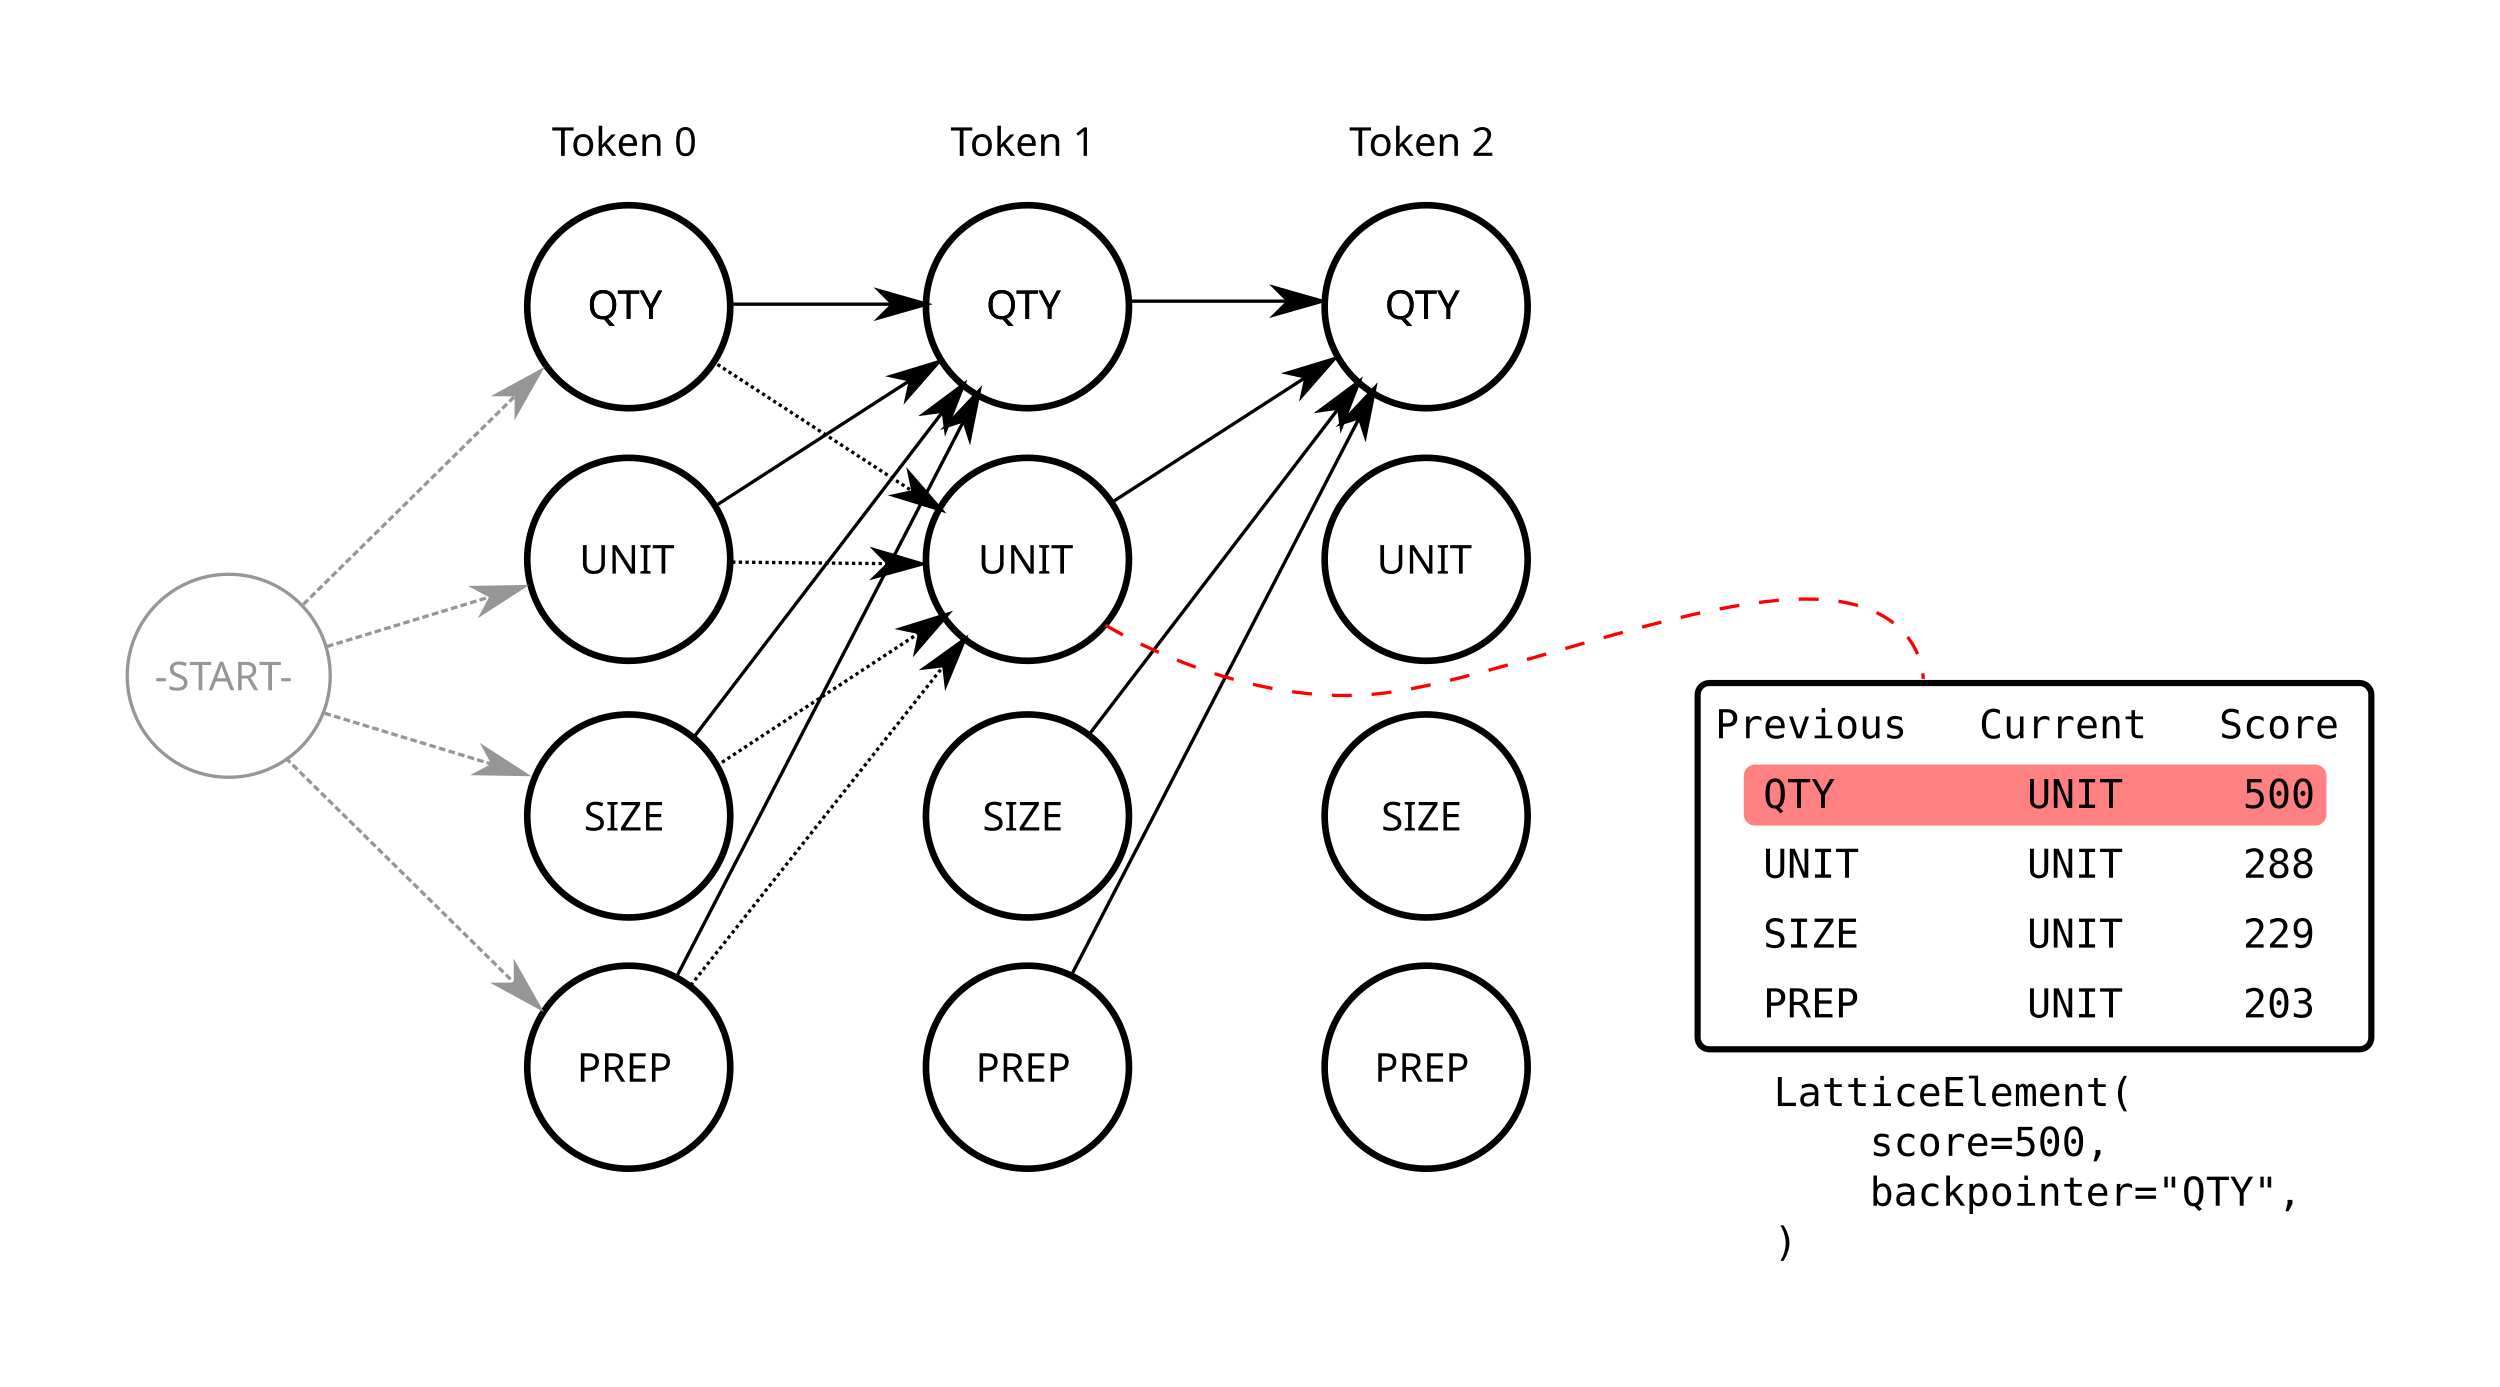
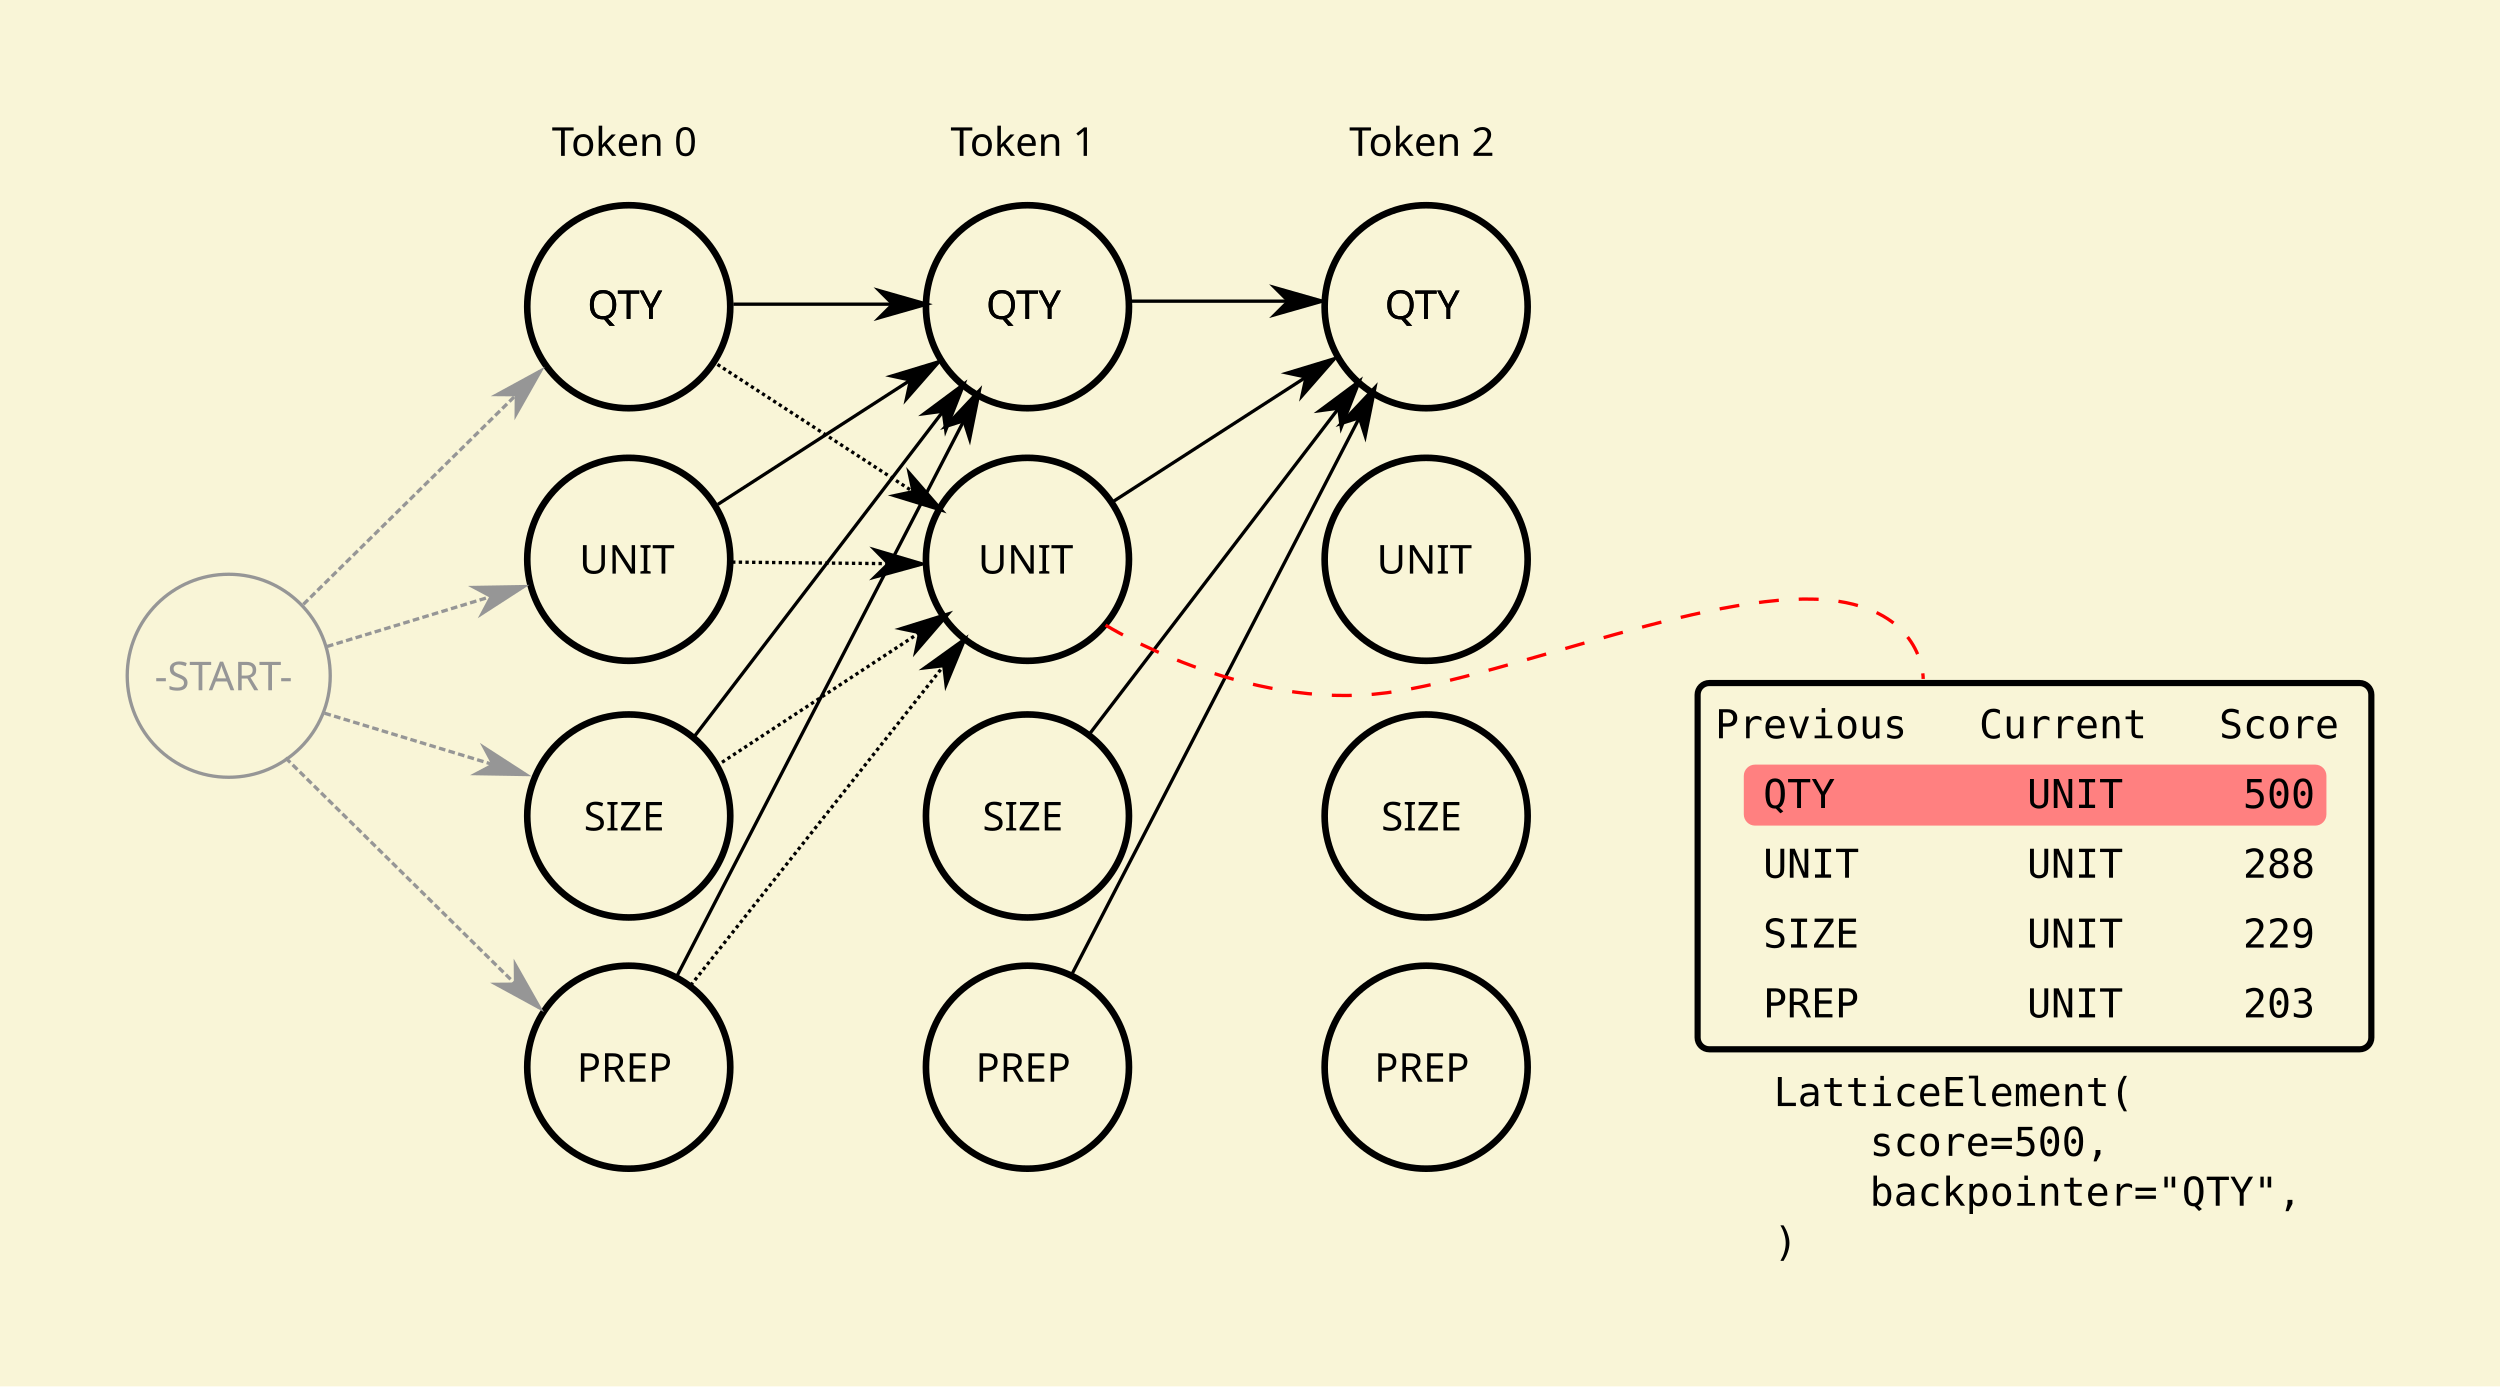
<svg xmlns="http://www.w3.org/2000/svg" width="199.085mm" height="110.403mm" viewBox="0 0 199.085 110.403" version="1.1" id="svg5">
  <defs id="defs2">
    <marker style="overflow:visible" id="Arrow1Mend" refX="0" refY="0" orient="auto">
      <path transform="matrix(-0.4,0,0,-0.4,-4,0)" style="fill:context-stroke;fill-rule:evenodd;stroke:context-stroke;stroke-width:1pt" d="M 0,0 5,-5 -12.5,0 5,5 Z" id="path39149" />
    </marker>
    <rect x="738.121" y="228.622" width="140.97" height="49.332" id="rect29317" />
    <marker style="overflow:visible" id="Arrow1Lend" refX="0" refY="0" orient="auto">
      <path transform="matrix(-0.8,0,0,-0.8,-10,0)" style="fill:context-stroke;fill-rule:evenodd;stroke:context-stroke;stroke-width:1pt" d="M 0,0 5,-5 -12.5,0 5,5 Z" id="path15415" />
    </marker>
  </defs>
  <g id="layer1" transform="translate(-3.730379,-0.7639727)">
+     <rect style="fill:#f9f5d7;fill-opacity:1;stroke-width:1.922;stroke-linecap:square;stroke-linejoin:bevel;stroke-dasharray:11.534, 11.534" id="rect958" width="199.085" height="110.403" x="3.73" y="0.764" ry="0" />
    <rect style="fill:#ff8080;fill-opacity:1;stroke:none;stroke-width:0.221;stroke-linecap:square;stroke-linejoin:bevel;stroke-miterlimit:4;stroke-dasharray:none;stroke-dashoffset:0;stroke-opacity:1" id="rect30887" width="46.397" height="4.859" x="142.596" y="61.653" ry="0.898" />
    <g id="g16634">
      <circle style="fill:none;stroke:#969696;stroke-width:0.265;stroke-linecap:square;stroke-linejoin:bevel;stroke-miterlimit:4;stroke-dasharray:none;stroke-dashoffset:0;stroke-opacity:1" id="circle972-3" cx="21.945" cy="54.578" r="8.083" />
      <text xml:space="preserve" style="font-size:3.175px;line-height:1.25;font-family:sans-serif;letter-spacing:0px;fill:#969696;fill-opacity:1;stroke-width:0.265;stroke-miterlimit:4;stroke-dasharray:none" x="16.048" y="55.734" id="text2421">
        <tspan id="tspan2419" style="font-size:3.175px;fill:#969696;fill-opacity:1;stroke-width:0.265;stroke-miterlimit:4;stroke-dasharray:none" x="16.048" y="55.734">-START-</tspan>
      </text>
    </g>
    <g id="g15181">
      <g id="g15146">
        <circle style="fill:none;stroke:#000000;stroke-width:0.529;stroke-linecap:square;stroke-linejoin:bevel;stroke-miterlimit:4;stroke-dasharray:none;stroke-dashoffset:0;stroke-opacity:1" id="path846" cx="53.8" cy="25.189" r="8.083" />
        <text xml:space="preserve" style="font-size:3.175px;line-height:1.25;font-family:sans-serif;letter-spacing:0px;fill:#000000;fill-opacity:1;stroke-width:0.265" x="50.518" y="26.162" id="text10023">
          <tspan id="tspan10021" style="font-size:3.175px;fill:#000000;fill-opacity:1;stroke-width:0.265" x="50.518" y="26.162">QTY</tspan>
        </text>
        <text xml:space="preserve" style="font-size:3.175px;line-height:1.25;font-family:sans-serif;letter-spacing:0px;fill:#000000;fill-opacity:1;stroke-width:0.265" x="50.518" y="26.162" id="text10775">
          <tspan id="tspan10773" style="font-size:3.175px;fill:#000000;fill-opacity:1;stroke-width:0.265" x="50.518" y="26.162">QTY</tspan>
        </text>
      </g>
      <g id="g15151">
        <circle style="fill:none;stroke:#000000;stroke-width:0.529;stroke-linecap:square;stroke-linejoin:bevel;stroke-miterlimit:4;stroke-dasharray:none;stroke-dashoffset:0;stroke-opacity:1" id="circle972" cx="53.8" cy="45.305" r="8.083" />
        <text xml:space="preserve" style="font-size:3.175px;line-height:1.25;font-family:sans-serif;letter-spacing:0px;fill:#000000;fill-opacity:1;stroke-width:0.265" x="49.87" y="46.44" id="text11801">
          <tspan id="tspan11799" style="font-size:3.175px;fill:#000000;fill-opacity:1;stroke-width:0.265" x="49.87" y="46.44">UNIT</tspan>
        </text>
      </g>
      <g id="g15156">
        <circle style="fill:none;stroke:#000000;stroke-width:0.529;stroke-linecap:square;stroke-linejoin:bevel;stroke-miterlimit:4;stroke-dasharray:none;stroke-dashoffset:0;stroke-opacity:1" id="circle974" cx="53.8" cy="65.742" r="8.083" />
        <text xml:space="preserve" style="font-size:3.175px;line-height:1.25;font-family:sans-serif;letter-spacing:0px;fill:#000000;fill-opacity:1;stroke-width:0.265" x="50.23" y="66.898" id="text11805">
          <tspan id="tspan11803" style="font-size:3.175px;fill:#000000;fill-opacity:1;stroke-width:0.265" x="50.23" y="66.898">SIZE</tspan>
        </text>
      </g>
      <g id="g15161">
        <circle style="fill:none;stroke:#000000;stroke-width:0.529;stroke-linecap:square;stroke-linejoin:bevel;stroke-miterlimit:4;stroke-dasharray:none;stroke-dashoffset:0;stroke-opacity:1" id="circle976" cx="53.8" cy="85.748" r="8.083" />
        <text xml:space="preserve" style="font-size:3.175px;line-height:1.25;font-family:sans-serif;letter-spacing:0px;fill:#000000;fill-opacity:1;stroke-width:0.265" x="49.677" y="86.905" id="text11809">
          <tspan id="tspan11807" style="font-size:3.175px;fill:#000000;fill-opacity:1;stroke-width:0.265" x="49.677" y="86.905">PREP</tspan>
        </text>
      </g>
    </g>
    <g id="g15299" transform="translate(31.75)">
      <g id="g15273">
        <circle style="fill:none;stroke:#000000;stroke-width:0.529;stroke-linecap:square;stroke-linejoin:bevel;stroke-miterlimit:4;stroke-dasharray:none;stroke-dashoffset:0;stroke-opacity:1" id="circle15263" cx="53.8" cy="25.189" r="8.083" />
        <text xml:space="preserve" style="font-size:3.175px;line-height:1.25;font-family:sans-serif;letter-spacing:0px;fill:#000000;fill-opacity:1;stroke-width:0.265" x="50.518" y="26.162" id="text15267">
          <tspan id="tspan15265" style="font-size:3.175px;fill:#000000;fill-opacity:1;stroke-width:0.265" x="50.518" y="26.162">QTY</tspan>
        </text>
        <text xml:space="preserve" style="font-size:3.175px;line-height:1.25;font-family:sans-serif;letter-spacing:0px;fill:#000000;fill-opacity:1;stroke-width:0.265" x="50.518" y="26.162" id="text15271">
          <tspan id="tspan15269" style="font-size:3.175px;fill:#000000;fill-opacity:1;stroke-width:0.265" x="50.518" y="26.162">QTY</tspan>
        </text>
      </g>
      <g id="g15281">
        <circle style="fill:none;stroke:#000000;stroke-width:0.529;stroke-linecap:square;stroke-linejoin:bevel;stroke-miterlimit:4;stroke-dasharray:none;stroke-dashoffset:0;stroke-opacity:1" id="circle15275" cx="53.8" cy="45.305" r="8.083" />
        <text xml:space="preserve" style="font-size:3.175px;line-height:1.25;font-family:sans-serif;letter-spacing:0px;fill:#000000;fill-opacity:1;stroke-width:0.265" x="49.87" y="46.44" id="text15279">
          <tspan id="tspan15277" style="font-size:3.175px;fill:#000000;fill-opacity:1;stroke-width:0.265" x="49.87" y="46.44">UNIT</tspan>
        </text>
      </g>
      <g id="g15289">
        <circle style="fill:none;stroke:#000000;stroke-width:0.529;stroke-linecap:square;stroke-linejoin:bevel;stroke-miterlimit:4;stroke-dasharray:none;stroke-dashoffset:0;stroke-opacity:1" id="circle15283" cx="53.8" cy="65.742" r="8.083" />
        <text xml:space="preserve" style="font-size:3.175px;line-height:1.25;font-family:sans-serif;letter-spacing:0px;fill:#000000;fill-opacity:1;stroke-width:0.265" x="50.23" y="66.898" id="text15287">
          <tspan id="tspan15285" style="font-size:3.175px;fill:#000000;fill-opacity:1;stroke-width:0.265" x="50.23" y="66.898">SIZE</tspan>
        </text>
      </g>
      <g id="g15297">
        <circle style="fill:none;stroke:#000000;stroke-width:0.529;stroke-linecap:square;stroke-linejoin:bevel;stroke-miterlimit:4;stroke-dasharray:none;stroke-dashoffset:0;stroke-opacity:1" id="circle15291" cx="53.8" cy="85.748" r="8.083" />
        <text xml:space="preserve" style="font-size:3.175px;line-height:1.25;font-family:sans-serif;letter-spacing:0px;fill:#000000;fill-opacity:1;stroke-width:0.265" x="49.677" y="86.905" id="text15295">
          <tspan id="tspan15293" style="font-size:3.175px;fill:#000000;fill-opacity:1;stroke-width:0.265" x="49.677" y="86.905">PREP</tspan>
        </text>
      </g>
    </g>
    <g id="g15375" transform="translate(63.5)">
      <g id="g15349">
        <circle style="fill:none;stroke:#000000;stroke-width:0.529;stroke-linecap:square;stroke-linejoin:bevel;stroke-miterlimit:4;stroke-dasharray:none;stroke-dashoffset:0;stroke-opacity:1" id="circle15339" cx="53.8" cy="25.189" r="8.083" />
        <text xml:space="preserve" style="font-size:3.175px;line-height:1.25;font-family:sans-serif;letter-spacing:0px;fill:#000000;fill-opacity:1;stroke-width:0.265" x="50.518" y="26.162" id="text15343">
          <tspan id="tspan15341" style="font-size:3.175px;fill:#000000;fill-opacity:1;stroke-width:0.265" x="50.518" y="26.162">QTY</tspan>
        </text>
        <text xml:space="preserve" style="font-size:3.175px;line-height:1.25;font-family:sans-serif;letter-spacing:0px;fill:#000000;fill-opacity:1;stroke-width:0.265" x="50.518" y="26.162" id="text15347">
          <tspan id="tspan15345" style="font-size:3.175px;fill:#000000;fill-opacity:1;stroke-width:0.265" x="50.518" y="26.162">QTY</tspan>
        </text>
      </g>
      <g id="g15357">
        <circle style="fill:none;stroke:#000000;stroke-width:0.529;stroke-linecap:square;stroke-linejoin:bevel;stroke-miterlimit:4;stroke-dasharray:none;stroke-dashoffset:0;stroke-opacity:1" id="circle15351" cx="53.8" cy="45.305" r="8.083" />
        <text xml:space="preserve" style="font-size:3.175px;line-height:1.25;font-family:sans-serif;letter-spacing:0px;fill:#000000;fill-opacity:1;stroke-width:0.265" x="49.87" y="46.44" id="text15355">
          <tspan id="tspan15353" style="font-size:3.175px;fill:#000000;fill-opacity:1;stroke-width:0.265" x="49.87" y="46.44">UNIT</tspan>
        </text>
      </g>
      <g id="g15365">
        <circle style="fill:none;stroke:#000000;stroke-width:0.529;stroke-linecap:square;stroke-linejoin:bevel;stroke-miterlimit:4;stroke-dasharray:none;stroke-dashoffset:0;stroke-opacity:1" id="circle15359" cx="53.8" cy="65.742" r="8.083" />
        <text xml:space="preserve" style="font-size:3.175px;line-height:1.25;font-family:sans-serif;letter-spacing:0px;fill:#000000;fill-opacity:1;stroke-width:0.265" x="50.23" y="66.898" id="text15363">
          <tspan id="tspan15361" style="font-size:3.175px;fill:#000000;fill-opacity:1;stroke-width:0.265" x="50.23" y="66.898">SIZE</tspan>
        </text>
      </g>
      <g id="g15373">
        <circle style="fill:none;stroke:#000000;stroke-width:0.529;stroke-linecap:square;stroke-linejoin:bevel;stroke-miterlimit:4;stroke-dasharray:none;stroke-dashoffset:0;stroke-opacity:1" id="circle15367" cx="53.8" cy="85.748" r="8.083" />
        <text xml:space="preserve" style="font-size:3.175px;line-height:1.25;font-family:sans-serif;letter-spacing:0px;fill:#000000;fill-opacity:1;stroke-width:0.265" x="49.677" y="86.905" id="text15371">
          <tspan id="tspan15369" style="font-size:3.175px;fill:#000000;fill-opacity:1;stroke-width:0.265" x="49.677" y="86.905">PREP</tspan>
        </text>
      </g>
    </g>
    <path style="fill:none;stroke:#969696;stroke-width:0.265;stroke-linecap:butt;stroke-linejoin:miter;stroke-miterlimit:4;stroke-dasharray:0.529, 0.265;stroke-dashoffset:0;stroke-opacity:1;marker-end:url(#Arrow1Lend)" d="M 27.884,48.894 C 46.747,30.33 46.747,30.33 46.747,30.33" id="path15410" />
    <path style="fill:none;stroke:#969696;stroke-width:0.265;stroke-linecap:butt;stroke-linejoin:miter;stroke-miterlimit:4;stroke-dasharray:0.529, 0.265;stroke-dashoffset:0;stroke-opacity:1;marker-end:url(#Arrow1Lend)" d="m 26.47,61.114 c 20.212,19.891 20.212,19.891 20.212,19.891" id="path15680" />
    <path style="fill:none;stroke:#969696;stroke-width:0.265;stroke-linecap:butt;stroke-linejoin:miter;stroke-miterlimit:4;stroke-dasharray:0.529, 0.265;stroke-dashoffset:0;stroke-opacity:1;marker-end:url(#Arrow1Lend)" d="M 29.767,52.248 C 45.398,47.488 45.398,47.488 45.398,47.488" id="path15762" />
    <path style="fill:none;stroke:#969696;stroke-width:0.265;stroke-linecap:butt;stroke-linejoin:miter;stroke-miterlimit:4;stroke-dasharray:0.529, 0.265;stroke-dashoffset:0;stroke-opacity:1;marker-end:url(#Arrow1Lend)" d="m 29.573,57.56 c 15.992,4.871 15.992,4.871 15.992,4.871" id="path15764" />
    <path style="fill:none;stroke:#000000;stroke-width:0.265;stroke-linecap:butt;stroke-linejoin:miter;stroke-miterlimit:4;stroke-dasharray:none;stroke-opacity:1;marker-end:url(#Arrow1Lend)" d="M 62.127,24.987 H 77.49" id="path15942" />
    <path style="fill:none;stroke:#000000;stroke-width:0.265;stroke-linecap:butt;stroke-linejoin:miter;stroke-miterlimit:4;stroke-dasharray:none;stroke-opacity:1;marker-end:url(#Arrow1Lend)" d="M 60.888,40.934 C 78.474,29.586 78.474,29.586 78.474,29.586" id="path15979" />
    <path style="fill:none;stroke:#000000;stroke-width:0.265;stroke-linecap:butt;stroke-linejoin:miter;stroke-miterlimit:4;stroke-dasharray:none;stroke-opacity:1;marker-end:url(#Arrow1Lend)" d="M 58.86,59.627 80.458,31.39" id="path15981" />
    <path style="fill:none;stroke:#000000;stroke-width:0.265;stroke-linecap:butt;stroke-linejoin:miter;stroke-miterlimit:4;stroke-dasharray:none;stroke-opacity:1;marker-end:url(#Arrow1Lend)" d="M 57.547,78.668 81.708,31.897" id="path15983" />
    <path style="fill:none;stroke:#000000;stroke-width:0.265;stroke-linecap:butt;stroke-linejoin:miter;stroke-miterlimit:4;stroke-dasharray:none;stroke-opacity:1;marker-end:url(#Arrow1Lend)" d="M 93.626,24.747 H 108.989" id="path16083" />
    <path style="fill:none;stroke:#000000;stroke-width:0.265;stroke-linecap:butt;stroke-linejoin:miter;stroke-miterlimit:4;stroke-dasharray:none;stroke-opacity:1;marker-end:url(#Arrow1Lend)" d="M 92.387,40.694 C 109.974,29.347 109.974,29.347 109.974,29.347" id="path16085" />
    <path style="fill:none;stroke:#000000;stroke-width:0.265;stroke-linecap:butt;stroke-linejoin:miter;stroke-miterlimit:4;stroke-dasharray:none;stroke-opacity:1;marker-end:url(#Arrow1Lend)" d="M 90.359,59.387 111.957,31.15" id="path16087" />
    <path style="fill:none;stroke:#000000;stroke-width:0.265;stroke-linecap:butt;stroke-linejoin:miter;stroke-miterlimit:4;stroke-dasharray:none;stroke-opacity:1;marker-end:url(#Arrow1Lend)" d="M 89.047,78.429 113.207,31.658" id="path16089" />
    <path style="fill:none;stroke:#000000;stroke-width:0.265;stroke-linecap:butt;stroke-linejoin:miter;stroke-miterlimit:4;stroke-dasharray:0.265, 0.265;stroke-dashoffset:0;stroke-opacity:1;marker-end:url(#Arrow1Lend)" d="M 60.421,29.496 78.679,41.369" id="path16124" />
    <path style="fill:none;stroke:#000000;stroke-width:0.265;stroke-linecap:butt;stroke-linejoin:miter;stroke-miterlimit:4;stroke-dasharray:0.265, 0.265;stroke-dashoffset:0;stroke-opacity:1;marker-end:url(#Arrow1Lend)" d="M 62.03,45.528 77.144,45.675" id="path16126" />
    <path style="fill:none;stroke:#000000;stroke-width:0.265;stroke-linecap:butt;stroke-linejoin:miter;stroke-miterlimit:4;stroke-dasharray:0.265, 0.265;stroke-dashoffset:0;stroke-opacity:1;marker-end:url(#Arrow1Lend)" d="M 60.784,61.76 79.195,49.679" id="path16128" />
    <path style="fill:none;stroke:#000000;stroke-width:0.265;stroke-linecap:butt;stroke-linejoin:miter;stroke-miterlimit:4;stroke-dasharray:0.265, 0.265;stroke-dashoffset:0;stroke-opacity:1;marker-end:url(#Arrow1Lend)" d="M 58.734,79.231 80.541,51.685" id="path16130" />
    <text xml:space="preserve" style="font-size:3.175px;line-height:1.25;font-family:sans-serif;letter-spacing:0px;stroke-width:0.265" x="47.677" y="13.176" id="text1656">
      <tspan id="tspan1654" style="font-size:3.175px;stroke-width:0.265" x="47.677" y="13.176">Token 0</tspan>
    </text>
    <text xml:space="preserve" style="font-size:3.175px;line-height:1.25;font-family:sans-serif;letter-spacing:0px;stroke-width:0.265" x="111.177" y="13.176" id="text4590">
      <tspan id="tspan4588" style="font-size:3.175px;stroke-width:0.265" x="111.177" y="13.176">Token 2</tspan>
    </text>
    <text xml:space="preserve" style="font-size:3.175px;line-height:1.25;font-family:sans-serif;letter-spacing:0px;stroke-width:0.265" x="79.427" y="13.176" id="text4594">
      <tspan id="tspan4592" style="font-size:3.175px;stroke-width:0.265" x="79.427" y="13.176">Token 1</tspan>
    </text>
    <text xml:space="preserve" transform="matrix(0.2645833,0,0,0.2645833,3.730379,0.7639727)" id="text29315" style="font-size:12px;line-height:1.25;font-family:sans-serif;letter-spacing:0px;white-space:pre;shape-inside:url(#rect29317)" />
    <rect style="fill:none;fill-opacity:1;stroke:#000000;stroke-width:0.49;stroke-linecap:square;stroke-linejoin:bevel;stroke-miterlimit:4;stroke-dasharray:none;stroke-dashoffset:0;stroke-opacity:1" id="rect38279" width="53.651" height="29.168" x="138.919" y="55.156" ry="0.934" />
    <text xml:space="preserve" style="font-size:3.175px;line-height:1.75;font-family:sans-serif;letter-spacing:0px;stroke-width:0.265" x="140.307" y="59.555" id="text4500">
      <tspan id="tspan4498" style="font-style:normal;font-variant:normal;font-weight:normal;font-stretch:normal;font-family:monospace;-inkscape-font-specification:monospace;stroke-width:0.265" x="140.307" y="59.555">Previous   Current   Score</tspan>
      <tspan style="font-style:normal;font-variant:normal;font-weight:normal;font-stretch:normal;font-family:monospace;-inkscape-font-specification:monospace;stroke-width:0.265" x="140.307" y="65.111" id="tspan5612">  QTY        UNIT     500</tspan>
      <tspan style="font-style:normal;font-variant:normal;font-weight:normal;font-stretch:normal;font-family:monospace;-inkscape-font-specification:monospace;stroke-width:0.265" x="140.307" y="70.667" id="tspan8524">  UNIT       UNIT     288</tspan>
      <tspan style="font-style:normal;font-variant:normal;font-weight:normal;font-stretch:normal;font-family:monospace;-inkscape-font-specification:monospace;stroke-width:0.265" x="140.307" y="76.223" id="tspan8526">  SIZE       UNIT     229</tspan>
      <tspan style="font-style:normal;font-variant:normal;font-weight:normal;font-stretch:normal;font-family:monospace;-inkscape-font-specification:monospace;stroke-width:0.265" x="140.307" y="81.78" id="tspan8594">  PREP       UNIT     203</tspan>
    </text>
    <path style="fill:none;stroke:#ff0000;stroke-width:0.265;stroke-linecap:butt;stroke-linejoin:miter;stroke-miterlimit:4;stroke-dasharray:1.587, 1.587;stroke-dashoffset:0;stroke-opacity:1" d="m 91.773,50.544 c 0,0 11.024,6.909 22.398,5.388 9.756,-1.305 26.833,-8.686 35.937,-7.289 6.881,1.056 6.774,6.186 6.774,6.186" id="path38617" />
    <text xml:space="preserve" style="font-size:3.175px;line-height:1.25;font-family:sans-serif;letter-spacing:0px;stroke-width:0.265" x="144.982" y="88.843" id="text43380">
      <tspan id="tspan43378" style="font-style:normal;font-variant:normal;font-weight:normal;font-stretch:normal;font-family:monospace;-inkscape-font-specification:monospace;stroke-width:0.265" x="144.982" y="88.843">LatticeElement(</tspan>
      <tspan style="font-style:normal;font-variant:normal;font-weight:normal;font-stretch:normal;font-family:monospace;-inkscape-font-specification:monospace;stroke-width:0.265" x="144.982" y="92.811" id="tspan43382">    score=500,</tspan>
      <tspan style="font-style:normal;font-variant:normal;font-weight:normal;font-stretch:normal;font-family:monospace;-inkscape-font-specification:monospace;stroke-width:0.265" x="144.982" y="96.78" id="tspan43386">    backpointer="QTY",</tspan>
      <tspan style="font-style:normal;font-variant:normal;font-weight:normal;font-stretch:normal;font-family:monospace;-inkscape-font-specification:monospace;stroke-width:0.265" x="144.982" y="100.749" id="tspan43384">)</tspan>
    </text>
  </g>
</svg>
